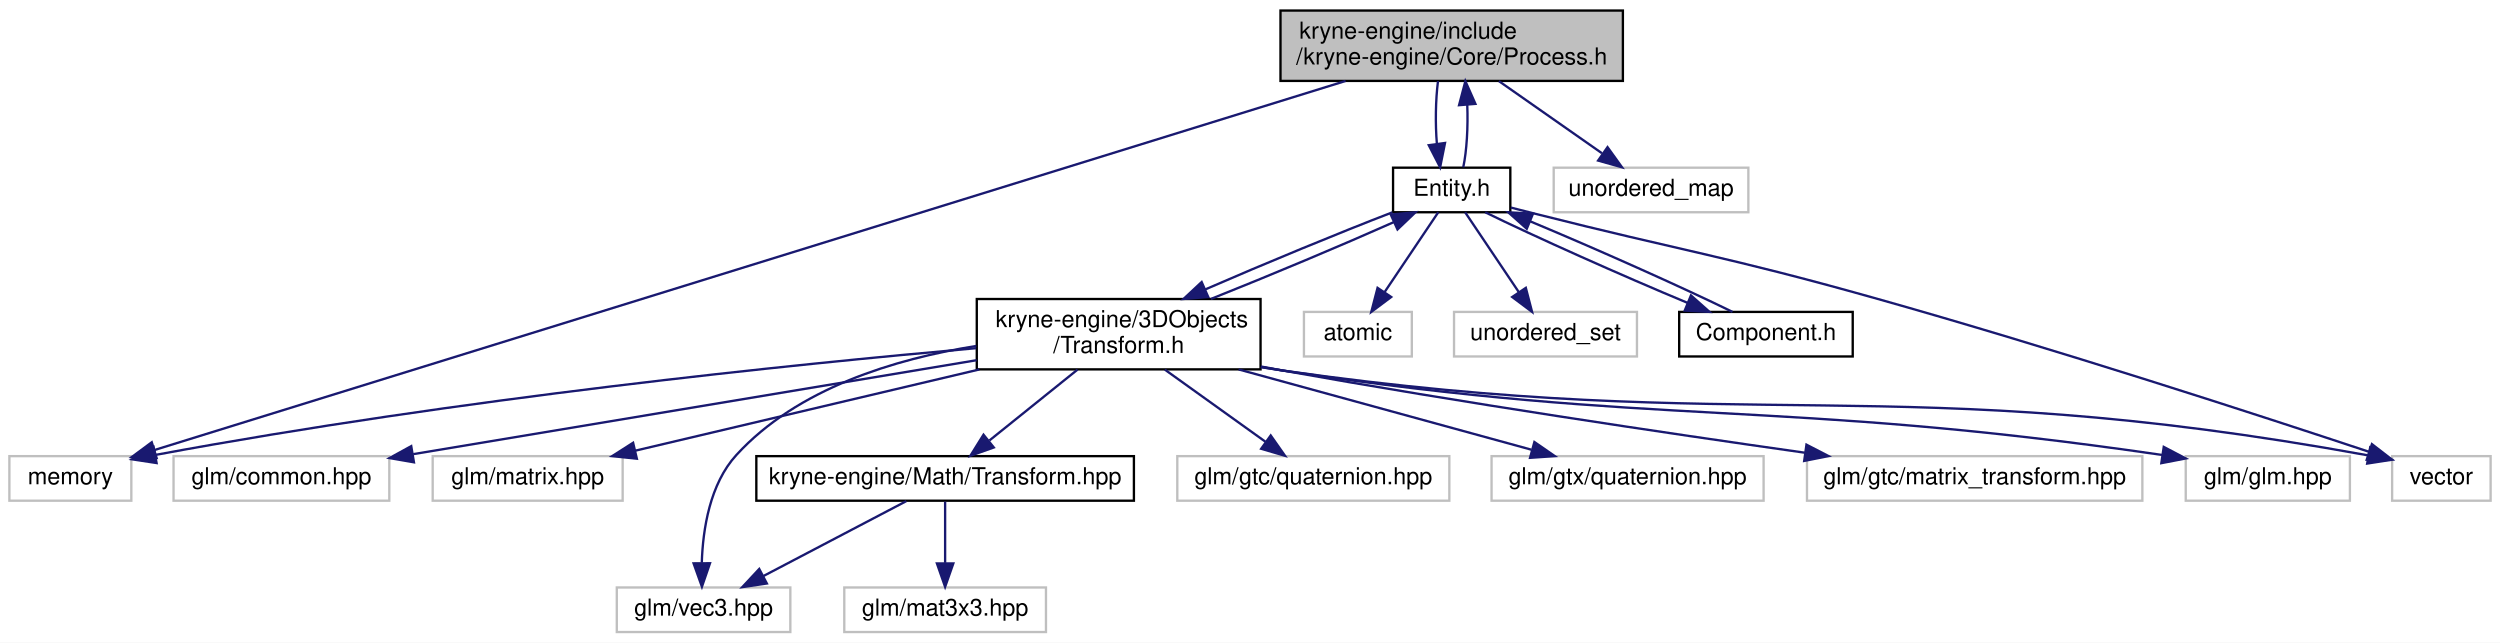
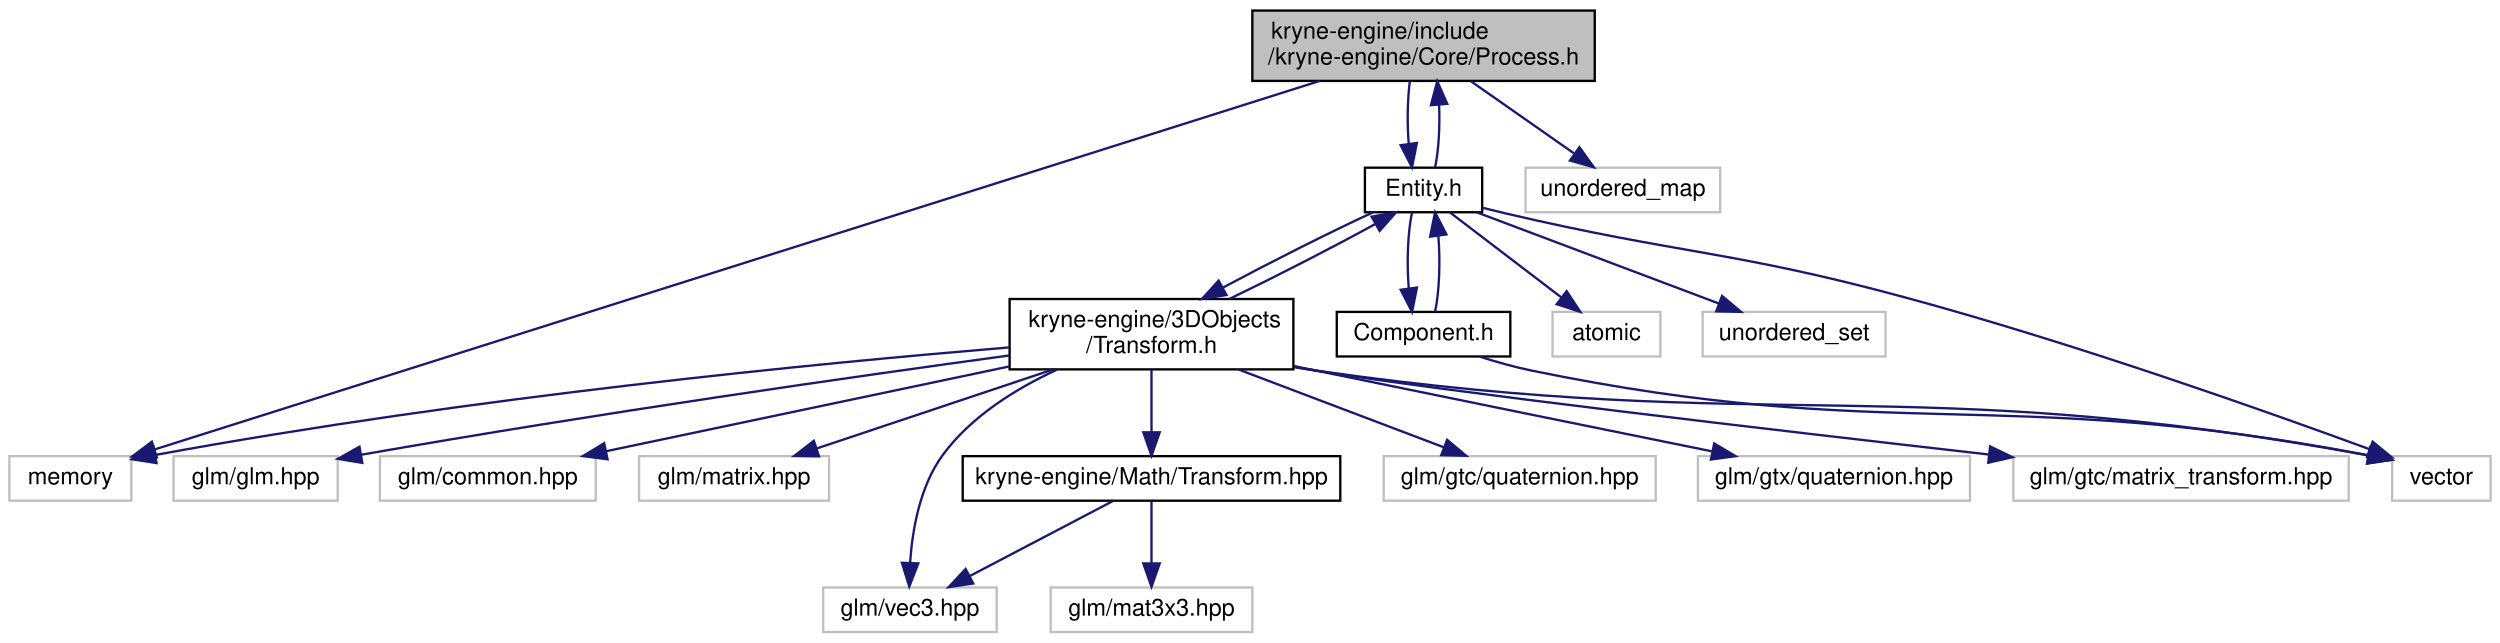
<svg xmlns="http://www.w3.org/2000/svg" xmlns:xlink="http://www.w3.org/1999/xlink" width="1066pt" height="274pt" viewBox="0.00 0.00 1066.00 274.00">
  <g id="graph0" class="graph" transform="scale(1 1) rotate(0) translate(4 270)">
    <polygon fill="white" stroke="transparent" points="-4,4 -4,-270 1062,-270 1062,4 -4,4" />
    <g id="node1" class="node">
      <g id="a_node1">
        <a xlink:title=" ">
-           <polygon fill="#bfbfbf" stroke="black" points="542,-235.5 542,-265.5 688,-265.5 688,-235.5 542,-235.5" />
-           <text text-anchor="start" x="550" y="-253.5" font-family="Helvetica,sans-Serif" font-size="10.00">kryne-engine/include</text>
-           <text text-anchor="middle" x="615" y="-242.5" font-family="Helvetica,sans-Serif" font-size="10.00">/kryne-engine/Core/Process.h</text>
+           <polygon fill="#bfbfbf" stroke="black" points="530,-235.5 530,-265.5 676,-265.5 676,-235.5 530,-235.5" />
+           <text text-anchor="start" x="538" y="-253.5" font-family="Helvetica,sans-Serif" font-size="10.00">kryne-engine/include</text>
+           <text text-anchor="middle" x="603" y="-242.5" font-family="Helvetica,sans-Serif" font-size="10.00">/kryne-engine/Core/Process.h</text>
        </a>
      </g>
    </g>
    <g id="node2" class="node">
      <g id="a_node2">
        <a xlink:title=" ">
          <polygon fill="white" stroke="#bfbfbf" points="0,-56.5 0,-75.5 52,-75.5 52,-56.5 0,-56.5" />
          <text text-anchor="middle" x="26" y="-63.5" font-family="Helvetica,sans-Serif" font-size="10.00">memory</text>
        </a>
      </g>
    </g>
    <g id="edge1" class="edge">
-       <path fill="none" stroke="midnightblue" d="M569.76,-235.48C456.75,-200.47 163.85,-109.71 61.74,-78.08" />
-       <polygon fill="midnightblue" stroke="midnightblue" points="62.78,-74.73 52.19,-75.12 60.71,-81.42 62.78,-74.73" />
+       <path fill="none" stroke="midnightblue" d="M558.68,-235.48C448.34,-200.58 162.95,-110.31 62.02,-78.39" />
+       <polygon fill="midnightblue" stroke="midnightblue" points="62.88,-74.99 52.29,-75.31 60.76,-81.67 62.88,-74.99" />
    </g>
    <g id="node3" class="node">
      <g id="a_node3">
        <a xlink:title=" ">
-           <polygon fill="white" stroke="#bfbfbf" points="658.5,-179.5 658.5,-198.5 741.5,-198.5 741.5,-179.5 658.5,-179.5" />
-           <text text-anchor="middle" x="700" y="-186.5" font-family="Helvetica,sans-Serif" font-size="10.00">unordered_map</text>
+           <polygon fill="white" stroke="#bfbfbf" points="646.5,-179.5 646.5,-198.5 729.5,-198.5 729.5,-179.5 646.5,-179.5" />
+           <text text-anchor="middle" x="688" y="-186.5" font-family="Helvetica,sans-Serif" font-size="10.00">unordered_map</text>
        </a>
      </g>
    </g>
    <g id="edge2" class="edge">
-       <path fill="none" stroke="midnightblue" d="M635.14,-235.4C648.39,-226.13 665.68,-214.03 679.08,-204.65" />
-       <polygon fill="midnightblue" stroke="midnightblue" points="681.45,-207.26 687.63,-198.66 677.43,-201.53 681.45,-207.26" />
+       <path fill="none" stroke="midnightblue" d="M623.14,-235.4C636.39,-226.13 653.68,-214.03 667.08,-204.65" />
+       <polygon fill="midnightblue" stroke="midnightblue" points="669.45,-207.26 675.63,-198.66 665.43,-201.53 669.45,-207.26" />
    </g>
    <g id="node4" class="node">
      <g id="a_node4">
        <a xlink:href="_entity_8h.html" target="_top" xlink:title=" ">
-           <polygon fill="white" stroke="black" points="590,-179.5 590,-198.5 640,-198.5 640,-179.5 590,-179.5" />
-           <text text-anchor="middle" x="615" y="-186.5" font-family="Helvetica,sans-Serif" font-size="10.00">Entity.h</text>
+           <polygon fill="white" stroke="black" points="578,-179.5 578,-198.5 628,-198.5 628,-179.5 578,-179.5" />
+           <text text-anchor="middle" x="603" y="-186.5" font-family="Helvetica,sans-Serif" font-size="10.00">Entity.h</text>
        </a>
      </g>
    </g>
    <g id="edge3" class="edge">
-       <path fill="none" stroke="midnightblue" d="M609.16,-235.4C608.13,-227.38 607.97,-217.23 608.69,-208.57" />
-       <polygon fill="midnightblue" stroke="midnightblue" points="612.16,-209.04 610.07,-198.66 605.23,-208.08 612.16,-209.04" />
-     </g>
-     <g id="edge23" class="edge">
-       <path fill="none" stroke="midnightblue" d="M619.93,-198.66C621.43,-205.65 622.01,-215.86 621.64,-225.29" />
-       <polygon fill="midnightblue" stroke="midnightblue" points="618.14,-225.15 620.84,-235.4 625.12,-225.71 618.14,-225.15" />
+       <path fill="none" stroke="midnightblue" d="M597.16,-235.4C596.13,-227.38 595.97,-217.23 596.69,-208.57" />
+       <polygon fill="midnightblue" stroke="midnightblue" points="600.16,-209.04 598.07,-198.66 593.23,-208.08 600.16,-209.04" />
+     </g>
+     <g id="edge24" class="edge">
+       <path fill="none" stroke="midnightblue" d="M607.93,-198.66C609.43,-205.65 610.01,-215.86 609.64,-225.29" />
+       <polygon fill="midnightblue" stroke="midnightblue" points="606.14,-225.15 608.84,-235.4 613.12,-225.71 606.14,-225.15" />
    </g>
    <g id="node5" class="node">
      <g id="a_node5">
        <a xlink:title=" ">
-           <polygon fill="white" stroke="#bfbfbf" points="552,-118 552,-137 598,-137 598,-118 552,-118" />
-           <text text-anchor="middle" x="575" y="-125" font-family="Helvetica,sans-Serif" font-size="10.00">atomic</text>
+           <polygon fill="white" stroke="#bfbfbf" points="658,-118 658,-137 704,-137 704,-118 658,-118" />
+           <text text-anchor="middle" x="681" y="-125" font-family="Helvetica,sans-Serif" font-size="10.00">atomic</text>
        </a>
      </g>
    </g>
    <g id="edge4" class="edge">
-       <path fill="none" stroke="midnightblue" d="M609.27,-179.48C603.33,-170.64 593.88,-156.59 586.41,-145.48" />
-       <polygon fill="midnightblue" stroke="midnightblue" points="589.2,-143.36 580.72,-137.01 583.39,-147.26 589.2,-143.36" />
+       <path fill="none" stroke="midnightblue" d="M614.18,-179.48C626.57,-170.02 646.79,-154.6 661.75,-143.19" />
+       <polygon fill="midnightblue" stroke="midnightblue" points="664.02,-145.86 669.85,-137.01 659.77,-140.29 664.02,-145.86" />
    </g>
    <g id="node6" class="node">
      <g id="a_node6">
        <a xlink:title=" ">
          <polygon fill="white" stroke="#bfbfbf" points="1016,-56.5 1016,-75.5 1058,-75.5 1058,-56.5 1016,-56.5" />
          <text text-anchor="middle" x="1037" y="-63.5" font-family="Helvetica,sans-Serif" font-size="10.00">vector</text>
        </a>
      </g>
    </g>
    <g id="edge5" class="edge">
-       <path fill="none" stroke="midnightblue" d="M640.23,-181.49C643.51,-180.65 646.84,-179.8 650,-179 714.38,-162.73 731.07,-160.96 795,-143 871.47,-121.52 960.31,-92.58 1006.13,-77.36" />
-       <polygon fill="midnightblue" stroke="midnightblue" points="1007.38,-80.63 1015.76,-74.15 1005.17,-73.99 1007.38,-80.63" />
+       <path fill="none" stroke="midnightblue" d="M628.2,-181.38C631.49,-180.55 634.82,-179.74 638,-179 713.63,-161.32 734.04,-163.31 809,-143 880.73,-123.56 963.03,-94.38 1006.46,-78.42" />
+       <polygon fill="midnightblue" stroke="midnightblue" points="1007.7,-81.69 1015.87,-74.95 1005.28,-75.13 1007.7,-81.69" />
    </g>
    <g id="node7" class="node">
      <g id="a_node7">
        <a xlink:title=" ">
-           <polygon fill="white" stroke="#bfbfbf" points="616,-118 616,-137 694,-137 694,-118 616,-118" />
-           <text text-anchor="middle" x="655" y="-125" font-family="Helvetica,sans-Serif" font-size="10.00">unordered_set</text>
+           <polygon fill="white" stroke="#bfbfbf" points="722,-118 722,-137 800,-137 800,-118 722,-118" />
+           <text text-anchor="middle" x="761" y="-125" font-family="Helvetica,sans-Serif" font-size="10.00">unordered_set</text>
        </a>
      </g>
    </g>
    <g id="edge6" class="edge">
-       <path fill="none" stroke="midnightblue" d="M620.73,-179.48C626.67,-170.64 636.12,-156.59 643.59,-145.48" />
-       <polygon fill="midnightblue" stroke="midnightblue" points="646.61,-147.26 649.28,-137.01 640.8,-143.36 646.61,-147.26" />
+       <path fill="none" stroke="midnightblue" d="M625.64,-179.48C652.74,-169.27 698.31,-152.11 729,-140.55" />
+       <polygon fill="midnightblue" stroke="midnightblue" points="730.28,-143.81 738.4,-137.01 727.81,-137.26 730.28,-143.81" />
    </g>
    <g id="node8" class="node">
      <g id="a_node8">
        <a xlink:href="_transform_8h.html" target="_top" xlink:title=" ">
-           <polygon fill="white" stroke="black" points="412.5,-112.5 412.5,-142.5 533.5,-142.5 533.5,-112.5 412.5,-112.5" />
-           <text text-anchor="start" x="420.5" y="-130.5" font-family="Helvetica,sans-Serif" font-size="10.00">kryne-engine/3DObjects</text>
-           <text text-anchor="middle" x="473" y="-119.5" font-family="Helvetica,sans-Serif" font-size="10.00">/Transform.h</text>
+           <polygon fill="white" stroke="black" points="426.5,-112.5 426.5,-142.5 547.5,-142.5 547.5,-112.5 426.5,-112.5" />
+           <text text-anchor="start" x="434.5" y="-130.5" font-family="Helvetica,sans-Serif" font-size="10.00">kryne-engine/3DObjects</text>
+           <text text-anchor="middle" x="487" y="-119.5" font-family="Helvetica,sans-Serif" font-size="10.00">/Transform.h</text>
        </a>
      </g>
    </g>
    <g id="edge7" class="edge">
-       <path fill="none" stroke="midnightblue" d="M589.75,-179.48C567.49,-170.93 534.99,-157.5 509.87,-146.57" />
-       <polygon fill="midnightblue" stroke="midnightblue" points="511.2,-143.34 500.64,-142.52 508.39,-149.75 511.2,-143.34" />
+       <path fill="none" stroke="midnightblue" d="M581.48,-179.48C563.36,-171.12 537.49,-158.09 517.32,-147.3" />
+       <polygon fill="midnightblue" stroke="midnightblue" points="518.97,-144.21 508.51,-142.52 515.63,-150.36 518.97,-144.21" />
    </g>
    <g id="node18" class="node">
      <g id="a_node18">
        <a xlink:href="_component_8h.html" target="_top" xlink:title=" ">
-           <polygon fill="white" stroke="black" points="712,-118 712,-137 786,-137 786,-118 712,-118" />
-           <text text-anchor="middle" x="749" y="-125" font-family="Helvetica,sans-Serif" font-size="10.00">Component.h</text>
+           <polygon fill="white" stroke="black" points="566,-118 566,-137 640,-137 640,-118 566,-118" />
+           <text text-anchor="middle" x="603" y="-125" font-family="Helvetica,sans-Serif" font-size="10.00">Component.h</text>
        </a>
      </g>
    </g>
    <g id="edge21" class="edge">
-       <path fill="none" stroke="midnightblue" d="M629.3,-179.48C649.88,-169.36 687.83,-152.4 715.59,-140.85" />
-       <polygon fill="midnightblue" stroke="midnightblue" points="717.02,-144.05 724.94,-137.01 714.36,-137.57 717.02,-144.05" />
+       <path fill="none" stroke="midnightblue" d="M598.1,-179.48C596.27,-171.08 595.8,-157.98 596.69,-147.16" />
+       <polygon fill="midnightblue" stroke="midnightblue" points="600.19,-147.4 598.1,-137.01 593.25,-146.43 600.19,-147.4" />
    </g>
    <g id="edge8" class="edge">
-       <path fill="none" stroke="midnightblue" d="M412.23,-121.54C333.57,-114.56 192.15,-100.15 62.41,-76.05" />
-       <polygon fill="midnightblue" stroke="midnightblue" points="62.77,-72.56 52.29,-74.15 61.47,-79.44 62.77,-72.56" />
+       <path fill="none" stroke="midnightblue" d="M426.3,-121.87C345.34,-115.14 197.47,-100.85 62.4,-76.04" />
+       <polygon fill="midnightblue" stroke="midnightblue" points="62.76,-72.55 52.29,-74.16 61.48,-79.43 62.76,-72.55" />
    </g>
    <g id="edge20" class="edge">
-       <path fill="none" stroke="midnightblue" d="M512.3,-142.52C537.32,-152.47 568.84,-165.7 590.41,-175.33" />
-       <polygon fill="midnightblue" stroke="midnightblue" points="589,-178.54 599.56,-179.48 591.89,-172.16 589,-178.54" />
+       <path fill="none" stroke="midnightblue" d="M520.17,-142.52C540.28,-152.2 565.2,-164.99 582.52,-174.54" />
+       <polygon fill="midnightblue" stroke="midnightblue" points="580.85,-177.62 591.28,-179.48 584.28,-171.52 580.85,-177.62" />
    </g>
    <g id="edge9" class="edge">
-       <path fill="none" stroke="midnightblue" d="M533.62,-113.45C536.79,-112.92 539.93,-112.44 543,-112 744.49,-83.43 801.83,-112.95 1005.7,-75.84" />
-       <polygon fill="midnightblue" stroke="midnightblue" points="1006.64,-79.22 1015.83,-73.96 1005.36,-72.34 1006.64,-79.22" />
+       <path fill="none" stroke="midnightblue" d="M547.63,-113.46C550.79,-112.93 553.93,-112.44 557,-112 752.42,-84.05 808.02,-112.1 1005.99,-75.79" />
+       <polygon fill="midnightblue" stroke="midnightblue" points="1006.64,-79.23 1015.83,-73.96 1005.36,-72.35 1006.64,-79.23" />
    </g>
    <g id="node9" class="node">
      <g id="a_node9">
        <a xlink:title=" ">
-           <polygon fill="white" stroke="#bfbfbf" points="928,-56.5 928,-75.5 998,-75.5 998,-56.5 928,-56.5" />
-           <text text-anchor="middle" x="963" y="-63.5" font-family="Helvetica,sans-Serif" font-size="10.00">glm/glm.hpp</text>
+           <polygon fill="white" stroke="#bfbfbf" points="70,-56.5 70,-75.5 140,-75.5 140,-56.5 70,-56.5" />
+           <text text-anchor="middle" x="105" y="-63.5" font-family="Helvetica,sans-Serif" font-size="10.00">glm/glm.hpp</text>
        </a>
      </g>
    </g>
    <g id="edge10" class="edge">
-       <path fill="none" stroke="midnightblue" d="M533.63,-113.52C536.8,-112.97 539.93,-112.46 543,-112 705.75,-87.43 751.21,-100.33 917.89,-76.01" />
-       <polygon fill="midnightblue" stroke="midnightblue" points="918.62,-79.44 928,-74.51 917.59,-72.51 918.62,-79.44" />
+       <path fill="none" stroke="midnightblue" d="M426.4,-118.44C360.75,-109.49 252.71,-94.1 149.96,-76.09" />
+       <polygon fill="midnightblue" stroke="midnightblue" points="150.49,-72.63 140.03,-74.34 149.27,-79.53 150.49,-72.63" />
    </g>
    <g id="node10" class="node">
      <g id="a_node10">
        <a xlink:title=" ">
-           <polygon fill="white" stroke="#bfbfbf" points="70,-56.5 70,-75.5 162,-75.5 162,-56.5 70,-56.5" />
-           <text text-anchor="middle" x="116" y="-63.5" font-family="Helvetica,sans-Serif" font-size="10.00">glm/common.hpp</text>
+           <polygon fill="white" stroke="#bfbfbf" points="158,-56.5 158,-75.5 250,-75.5 250,-56.5 158,-56.5" />
+           <text text-anchor="middle" x="204" y="-63.5" font-family="Helvetica,sans-Serif" font-size="10.00">glm/common.hpp</text>
        </a>
      </g>
    </g>
    <g id="edge11" class="edge">
-       <path fill="none" stroke="midnightblue" d="M412.44,-116.41C345.22,-105.2 237.6,-87.27 172.19,-76.36" />
-       <polygon fill="midnightblue" stroke="midnightblue" points="172.51,-72.87 162.07,-74.68 171.35,-79.77 172.51,-72.87" />
+       <path fill="none" stroke="midnightblue" d="M426.29,-113.74C375.04,-102.96 302.53,-87.71 254.43,-77.6" />
+       <polygon fill="midnightblue" stroke="midnightblue" points="255.06,-74.16 244.55,-75.53 253.62,-81.01 255.06,-74.16" />
    </g>
    <g id="node11" class="node">
      <g id="a_node11">
        <a xlink:title=" ">
-           <polygon fill="white" stroke="#bfbfbf" points="180.5,-56.5 180.5,-75.5 261.5,-75.5 261.5,-56.5 180.5,-56.5" />
-           <text text-anchor="middle" x="221" y="-63.5" font-family="Helvetica,sans-Serif" font-size="10.00">glm/matrix.hpp</text>
+           <polygon fill="white" stroke="#bfbfbf" points="268.5,-56.5 268.5,-75.5 349.5,-75.5 349.5,-56.5 268.5,-56.5" />
+           <text text-anchor="middle" x="309" y="-63.5" font-family="Helvetica,sans-Serif" font-size="10.00">glm/matrix.hpp</text>
        </a>
      </g>
    </g>
    <g id="edge12" class="edge">
-       <path fill="none" stroke="midnightblue" d="M413.6,-112.47C368.7,-101.87 307.97,-87.53 266.79,-77.81" />
-       <polygon fill="midnightblue" stroke="midnightblue" points="267.56,-74.4 257.03,-75.51 265.96,-81.21 267.56,-74.4" />
+       <path fill="none" stroke="midnightblue" d="M444.82,-112.4C414.19,-102.16 373.23,-88.47 344.33,-78.81" />
+       <polygon fill="midnightblue" stroke="midnightblue" points="345.23,-75.42 334.64,-75.57 343.02,-82.06 345.23,-75.42" />
    </g>
    <g id="node12" class="node">
      <g id="a_node12">
        <a xlink:title=" ">
-           <polygon fill="white" stroke="#bfbfbf" points="259,-0.5 259,-19.5 333,-19.5 333,-0.5 259,-0.5" />
-           <text text-anchor="middle" x="296" y="-7.5" font-family="Helvetica,sans-Serif" font-size="10.00">glm/vec3.hpp</text>
+           <polygon fill="white" stroke="#bfbfbf" points="347,-0.5 347,-19.5 421,-19.5 421,-0.5 347,-0.5" />
+           <text text-anchor="middle" x="384" y="-7.5" font-family="Helvetica,sans-Serif" font-size="10.00">glm/vec3.hpp</text>
        </a>
      </g>
    </g>
    <g id="edge13" class="edge">
-       <path fill="none" stroke="midnightblue" d="M412.31,-122.49C377.63,-116.99 336,-104.41 310,-76 298.68,-63.64 295.7,-44.39 295.24,-30.04" />
-       <polygon fill="midnightblue" stroke="midnightblue" points="298.74,-29.83 295.3,-19.81 291.74,-29.79 298.74,-29.83" />
+       <path fill="none" stroke="midnightblue" d="M446.75,-112.4C429.28,-104.33 410.09,-92.47 398,-76 388.28,-62.77 385.04,-44.18 384.08,-30.27" />
+       <polygon fill="midnightblue" stroke="midnightblue" points="387.57,-29.78 383.72,-19.91 380.57,-30.03 387.57,-29.78" />
    </g>
    <g id="node13" class="node">
      <g id="a_node13">
        <a xlink:title=" ">
-           <polygon fill="white" stroke="#bfbfbf" points="498,-56.5 498,-75.5 614,-75.5 614,-56.5 498,-56.5" />
-           <text text-anchor="middle" x="556" y="-63.5" font-family="Helvetica,sans-Serif" font-size="10.00">glm/gtc/quaternion.hpp</text>
+           <polygon fill="white" stroke="#bfbfbf" points="586,-56.5 586,-75.5 702,-75.5 702,-56.5 586,-56.5" />
+           <text text-anchor="middle" x="644" y="-63.5" font-family="Helvetica,sans-Serif" font-size="10.00">glm/gtc/quaternion.hpp</text>
        </a>
      </g>
    </g>
    <g id="edge14" class="edge">
-       <path fill="none" stroke="midnightblue" d="M492.67,-112.4C505.6,-103.13 522.49,-91.03 535.57,-81.65" />
-       <polygon fill="midnightblue" stroke="midnightblue" points="537.83,-84.33 543.92,-75.66 533.76,-78.64 537.83,-84.33" />
+       <path fill="none" stroke="midnightblue" d="M524.21,-112.4C550.78,-102.33 586.19,-88.91 611.61,-79.28" />
+       <polygon fill="midnightblue" stroke="midnightblue" points="613.04,-82.47 621.16,-75.66 610.56,-75.93 613.04,-82.47" />
    </g>
    <g id="node14" class="node">
      <g id="a_node14">
        <a xlink:title=" ">
-           <polygon fill="white" stroke="#bfbfbf" points="632,-56.5 632,-75.5 748,-75.5 748,-56.5 632,-56.5" />
-           <text text-anchor="middle" x="690" y="-63.5" font-family="Helvetica,sans-Serif" font-size="10.00">glm/gtx/quaternion.hpp</text>
+           <polygon fill="white" stroke="#bfbfbf" points="720,-56.5 720,-75.5 836,-75.5 836,-56.5 720,-56.5" />
+           <text text-anchor="middle" x="778" y="-63.5" font-family="Helvetica,sans-Serif" font-size="10.00">glm/gtx/quaternion.hpp</text>
        </a>
      </g>
    </g>
    <g id="edge15" class="edge">
-       <path fill="none" stroke="midnightblue" d="M524.15,-112.47C562.24,-102.03 613.57,-87.96 648.98,-78.25" />
-       <polygon fill="midnightblue" stroke="midnightblue" points="650.26,-81.53 658.98,-75.51 648.41,-74.78 650.26,-81.53" />
+       <path fill="none" stroke="midnightblue" d="M547.7,-113.91C550.85,-113.26 553.96,-112.62 557,-112 614.82,-100.12 681.18,-86.63 725.98,-77.54" />
+       <polygon fill="midnightblue" stroke="midnightblue" points="726.93,-80.92 736.04,-75.5 725.54,-74.06 726.93,-80.92" />
    </g>
    <g id="node15" class="node">
      <g id="a_node15">
        <a xlink:title=" ">
-           <polygon fill="white" stroke="#bfbfbf" points="766.5,-56.5 766.5,-75.5 909.5,-75.5 909.5,-56.5 766.5,-56.5" />
-           <text text-anchor="middle" x="838" y="-63.5" font-family="Helvetica,sans-Serif" font-size="10.00">glm/gtc/matrix_transform.hpp</text>
+           <polygon fill="white" stroke="#bfbfbf" points="854.5,-56.5 854.5,-75.5 997.5,-75.5 997.5,-56.5 854.5,-56.5" />
+           <text text-anchor="middle" x="926" y="-63.5" font-family="Helvetica,sans-Serif" font-size="10.00">glm/gtc/matrix_transform.hpp</text>
        </a>
      </g>
    </g>
    <g id="edge16" class="edge">
-       <path fill="none" stroke="midnightblue" d="M533.67,-113.73C536.82,-113.13 539.95,-112.55 543,-112 618.68,-98.4 705.76,-85.44 765.58,-76.96" />
-       <polygon fill="midnightblue" stroke="midnightblue" points="766.27,-80.39 775.69,-75.53 765.3,-73.46 766.27,-80.39" />
+       <path fill="none" stroke="midnightblue" d="M547.65,-113.62C550.81,-113.05 553.94,-112.5 557,-112 610.48,-103.22 752.61,-86.59 844.06,-76.19" />
+       <polygon fill="midnightblue" stroke="midnightblue" points="844.58,-79.65 854.12,-75.05 843.79,-72.7 844.58,-79.65" />
    </g>
    <g id="node16" class="node">
      <g id="a_node16">
        <a xlink:href="_transform_8hpp.html" target="_top" xlink:title=" ">
-           <polygon fill="white" stroke="black" points="318.5,-56.5 318.5,-75.5 479.5,-75.5 479.5,-56.5 318.5,-56.5" />
-           <text text-anchor="middle" x="399" y="-63.5" font-family="Helvetica,sans-Serif" font-size="10.00">kryne-engine/Math/Transform.hpp</text>
+           <polygon fill="white" stroke="black" points="406.5,-56.5 406.5,-75.5 567.5,-75.5 567.5,-56.5 406.5,-56.5" />
+           <text text-anchor="middle" x="487" y="-63.5" font-family="Helvetica,sans-Serif" font-size="10.00">kryne-engine/Math/Transform.hpp</text>
        </a>
      </g>
    </g>
    <g id="edge17" class="edge">
-       <path fill="none" stroke="midnightblue" d="M455.46,-112.4C444.16,-103.31 429.46,-91.49 417.89,-82.19" />
-       <polygon fill="midnightblue" stroke="midnightblue" points="419.75,-79.2 409.77,-75.66 415.37,-84.65 419.75,-79.2" />
+       <path fill="none" stroke="midnightblue" d="M487,-112.4C487,-104.47 487,-94.46 487,-85.86" />
+       <polygon fill="midnightblue" stroke="midnightblue" points="490.5,-85.66 487,-75.66 483.5,-85.66 490.5,-85.66" />
    </g>
    <g id="edge18" class="edge">
-       <path fill="none" stroke="midnightblue" d="M382.45,-56.32C366.01,-47.7 340.57,-34.36 321.53,-24.39" />
-       <polygon fill="midnightblue" stroke="midnightblue" points="322.99,-21.2 312.51,-19.65 319.74,-27.4 322.99,-21.2" />
+       <path fill="none" stroke="midnightblue" d="M470.45,-56.32C454.01,-47.7 428.57,-34.36 409.53,-24.39" />
+       <polygon fill="midnightblue" stroke="midnightblue" points="410.99,-21.2 400.51,-19.65 407.74,-27.4 410.99,-21.2" />
    </g>
    <g id="node17" class="node">
      <g id="a_node17">
        <a xlink:title=" ">
-           <polygon fill="white" stroke="#bfbfbf" points="356,-0.5 356,-19.5 442,-19.5 442,-0.5 356,-0.5" />
-           <text text-anchor="middle" x="399" y="-7.5" font-family="Helvetica,sans-Serif" font-size="10.00">glm/mat3x3.hpp</text>
+           <polygon fill="white" stroke="#bfbfbf" points="444,-0.5 444,-19.5 530,-19.5 530,-0.5 444,-0.5" />
+           <text text-anchor="middle" x="487" y="-7.5" font-family="Helvetica,sans-Serif" font-size="10.00">glm/mat3x3.hpp</text>
        </a>
      </g>
    </g>
    <g id="edge19" class="edge">
-       <path fill="none" stroke="midnightblue" d="M399,-56.08C399,-49.01 399,-38.86 399,-29.99" />
-       <polygon fill="midnightblue" stroke="midnightblue" points="402.5,-29.75 399,-19.75 395.5,-29.75 402.5,-29.75" />
+       <path fill="none" stroke="midnightblue" d="M487,-56.08C487,-49.01 487,-38.86 487,-29.99" />
+       <polygon fill="midnightblue" stroke="midnightblue" points="490.5,-29.75 487,-19.75 483.5,-29.75 490.5,-29.75" />
+     </g>
+     <g id="edge23" class="edge">
+       <path fill="none" stroke="midnightblue" d="M607.9,-137.01C609.73,-145.4 610.2,-158.5 609.32,-169.32" />
+       <polygon fill="midnightblue" stroke="midnightblue" points="605.81,-169.09 607.9,-179.48 612.75,-170.05 605.81,-169.09" />
    </g>
    <g id="edge22" class="edge">
-       <path fill="none" stroke="midnightblue" d="M734.73,-137.01C714.17,-147.12 676.23,-164.07 648.45,-175.63" />
-       <polygon fill="midnightblue" stroke="midnightblue" points="647.02,-172.44 639.1,-179.48 649.68,-178.91 647.02,-172.44" />
+       <path fill="none" stroke="midnightblue" d="M627.11,-117.88C634.09,-115.66 641.78,-113.48 649,-112 802.42,-80.45 848.27,-106.02 1005.78,-75.87" />
+       <polygon fill="midnightblue" stroke="midnightblue" points="1006.68,-79.26 1015.82,-73.9 1005.33,-72.39 1006.68,-79.26" />
    </g>
  </g>
</svg>
